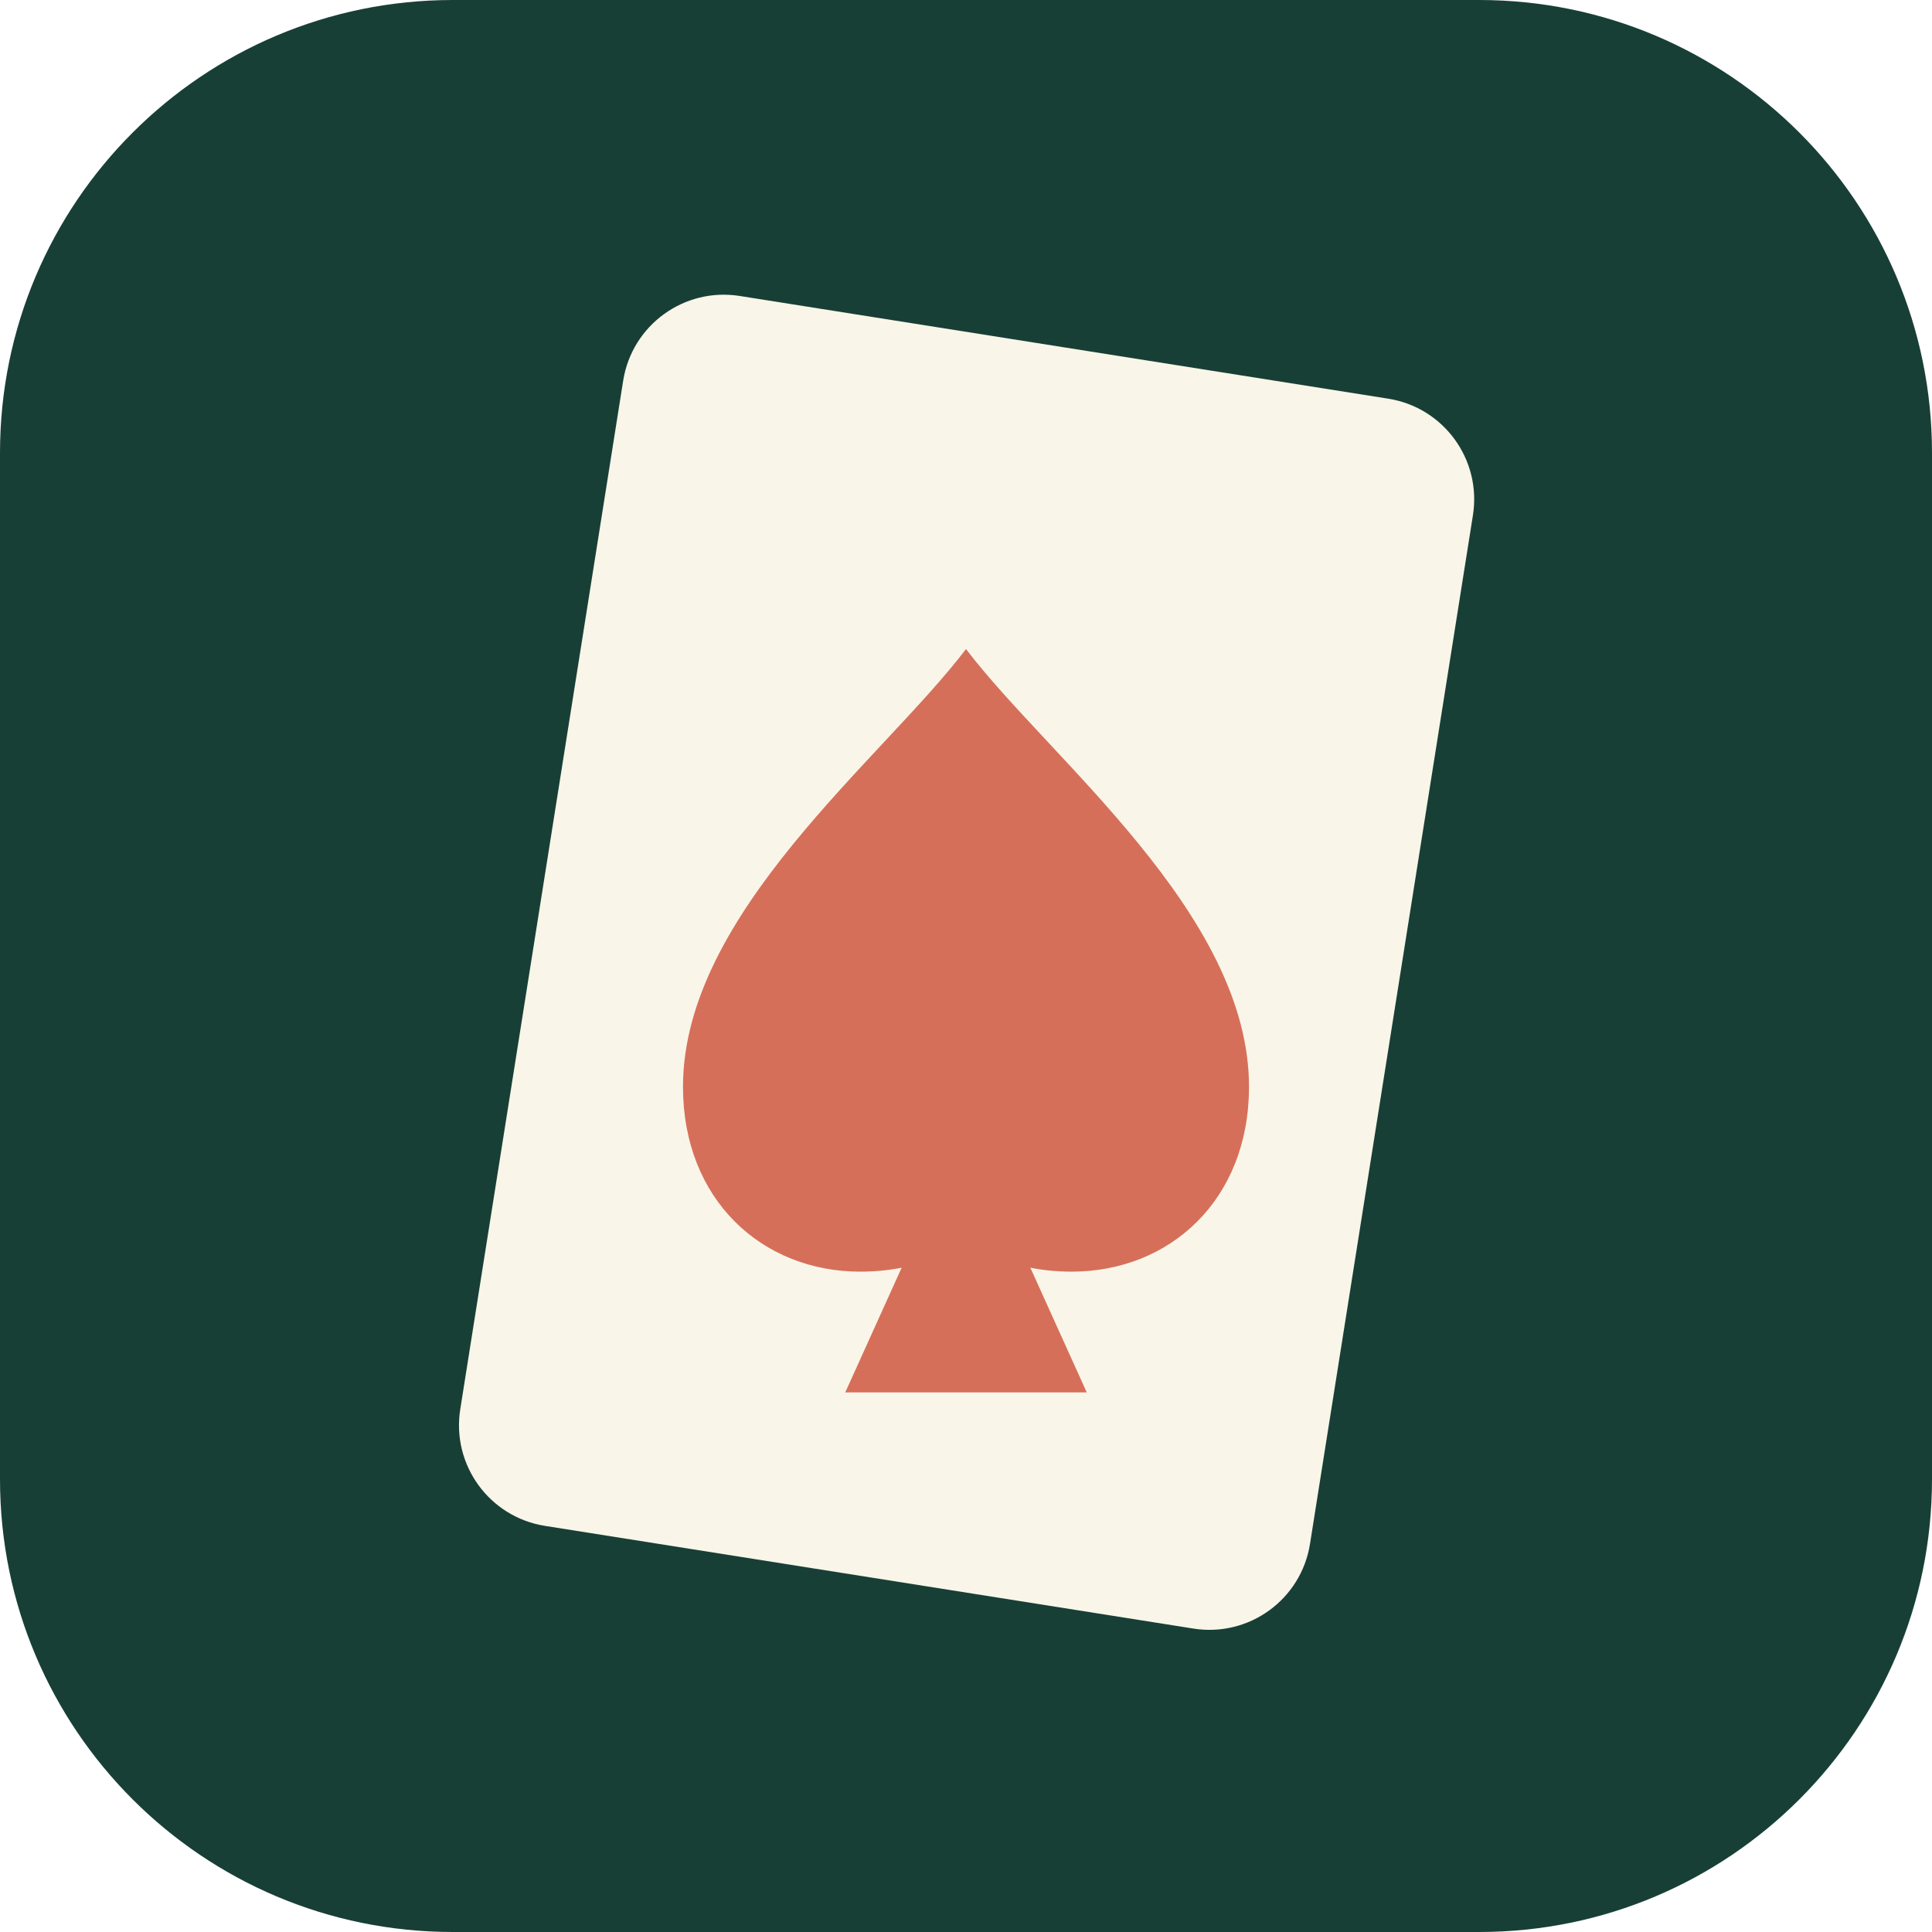
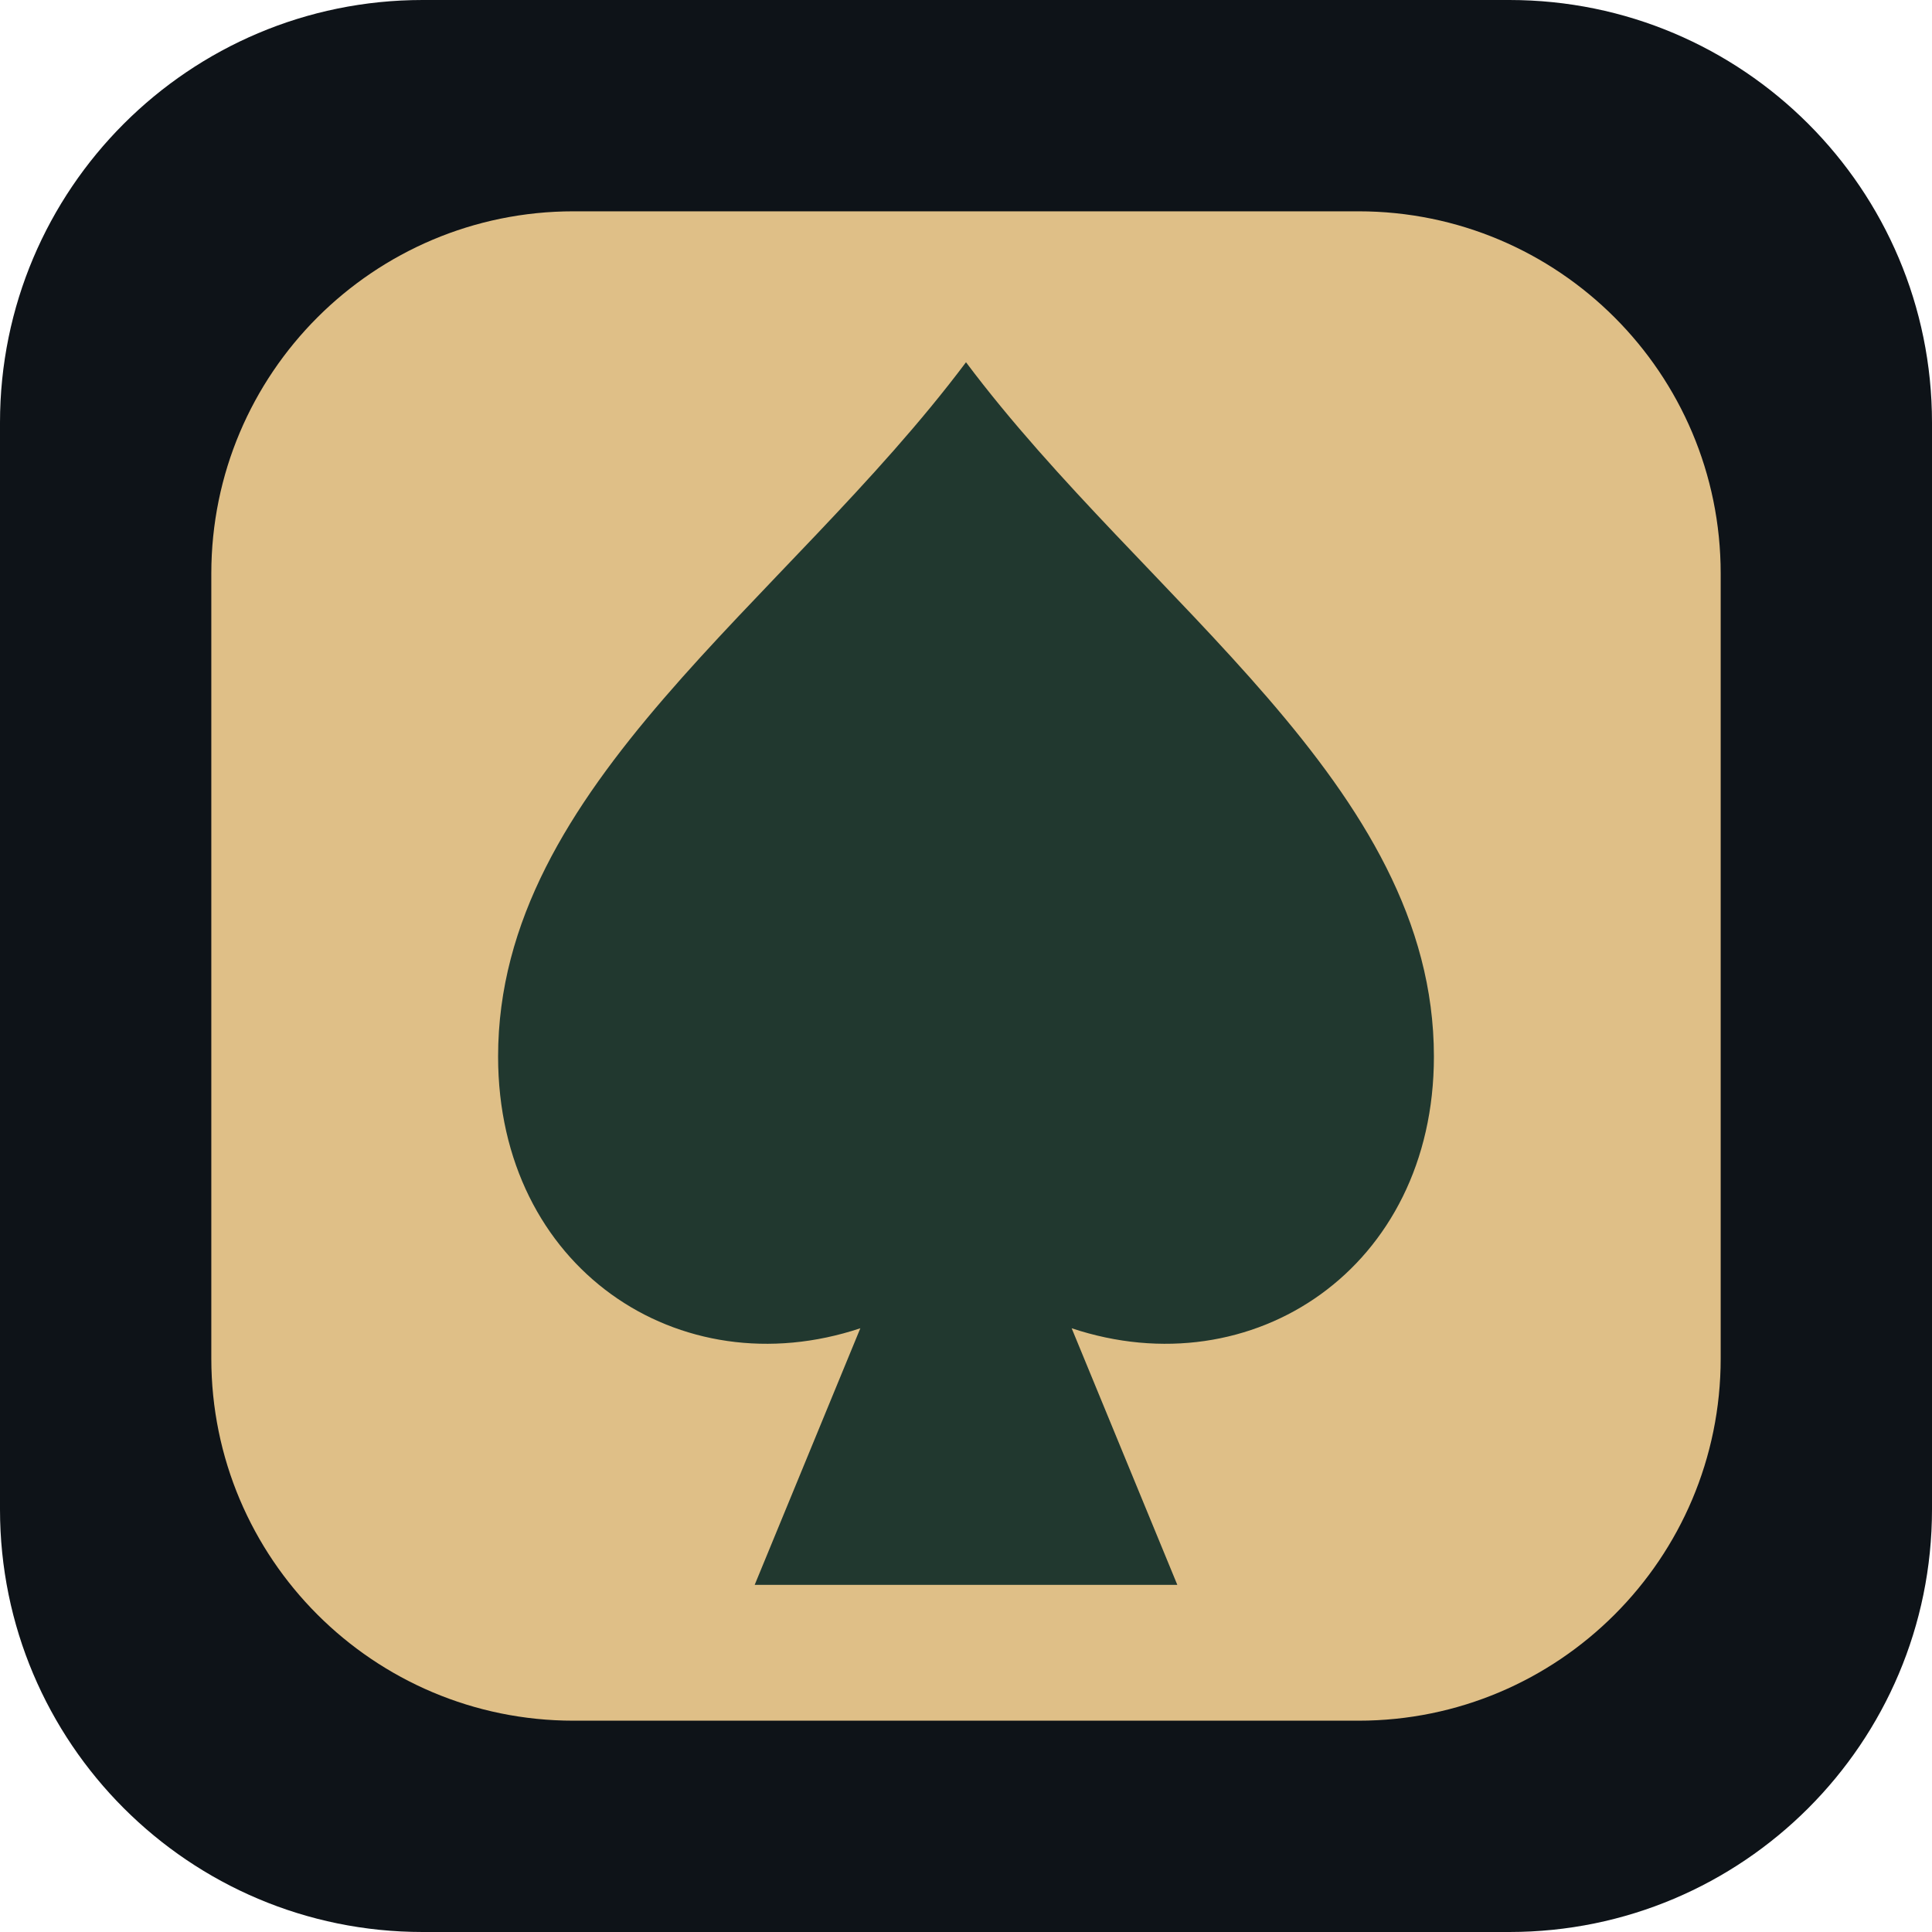
- <svg xmlns="http://www.w3.org/2000/svg" width="512" height="512" viewBox="0 0 512 512">
-   <rect width="512" height="512" rx="120" fill="#183f36" />
-   <rect x="142" y="90" width="228" height="330" rx="27" fill="#f9f5e9" transform="rotate(9 256 256)" />
-   <path d="M256 172c-22 29-75 70-75 116 0 30 21 49 47 49 18 0 28-8 28-8s10 8 28 8c26 0 47-19 47-49 0-46-53-87-75-116Z" fill="#d66f59" />
-   <path d="M243 327l-19 42h64l-19-42" fill="#d66f59" />
+ <svg xmlns="http://www.w3.org/2000/svg" width="128" height="128" viewBox="0 0 128 128">
+   <rect width="128" height="128" rx="28" fill="#0e1318" />
+   <rect x="14" y="14" width="100" height="100" rx="24" fill="#dfbf87" />
+   <path d="M64 24C52 40 33 52 33 70c0 14 12 22 24 18l-7 17h28l-7-17c12 4 24-4 24-18 0-18-19-30-31-46Z" fill="#21382f" />
</svg>
